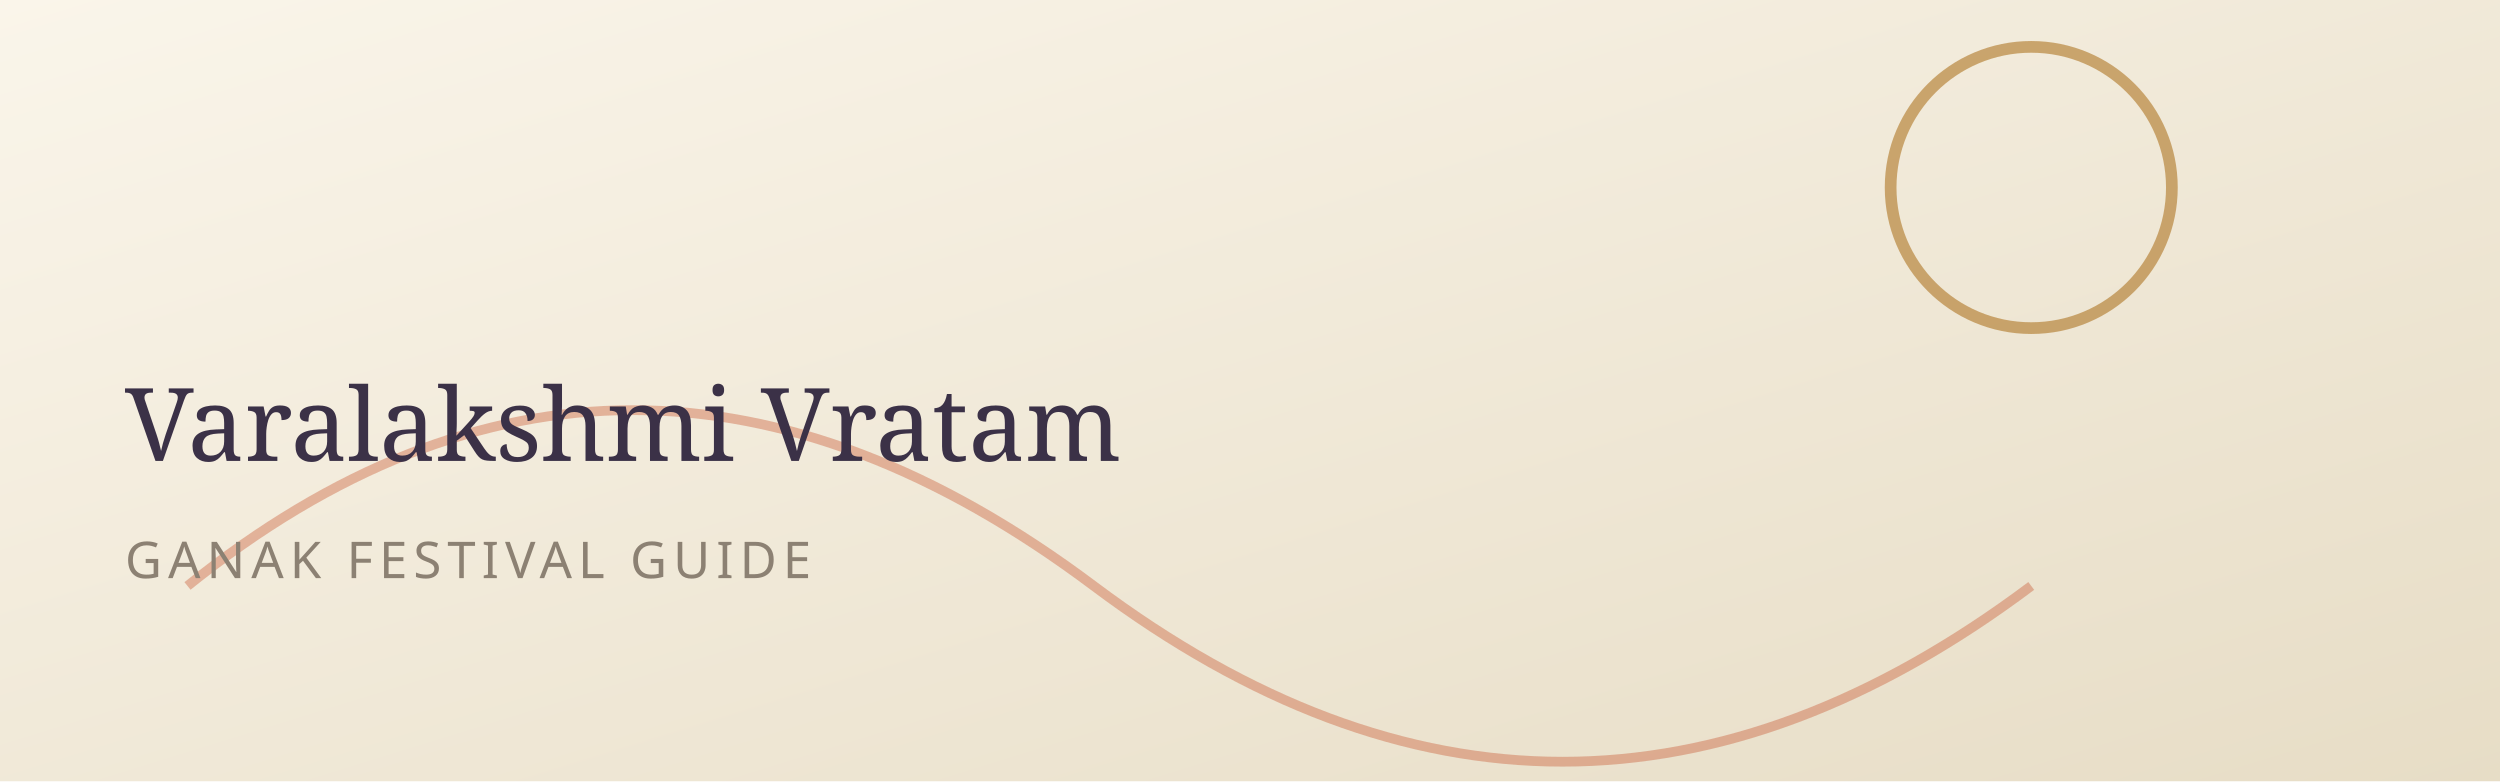
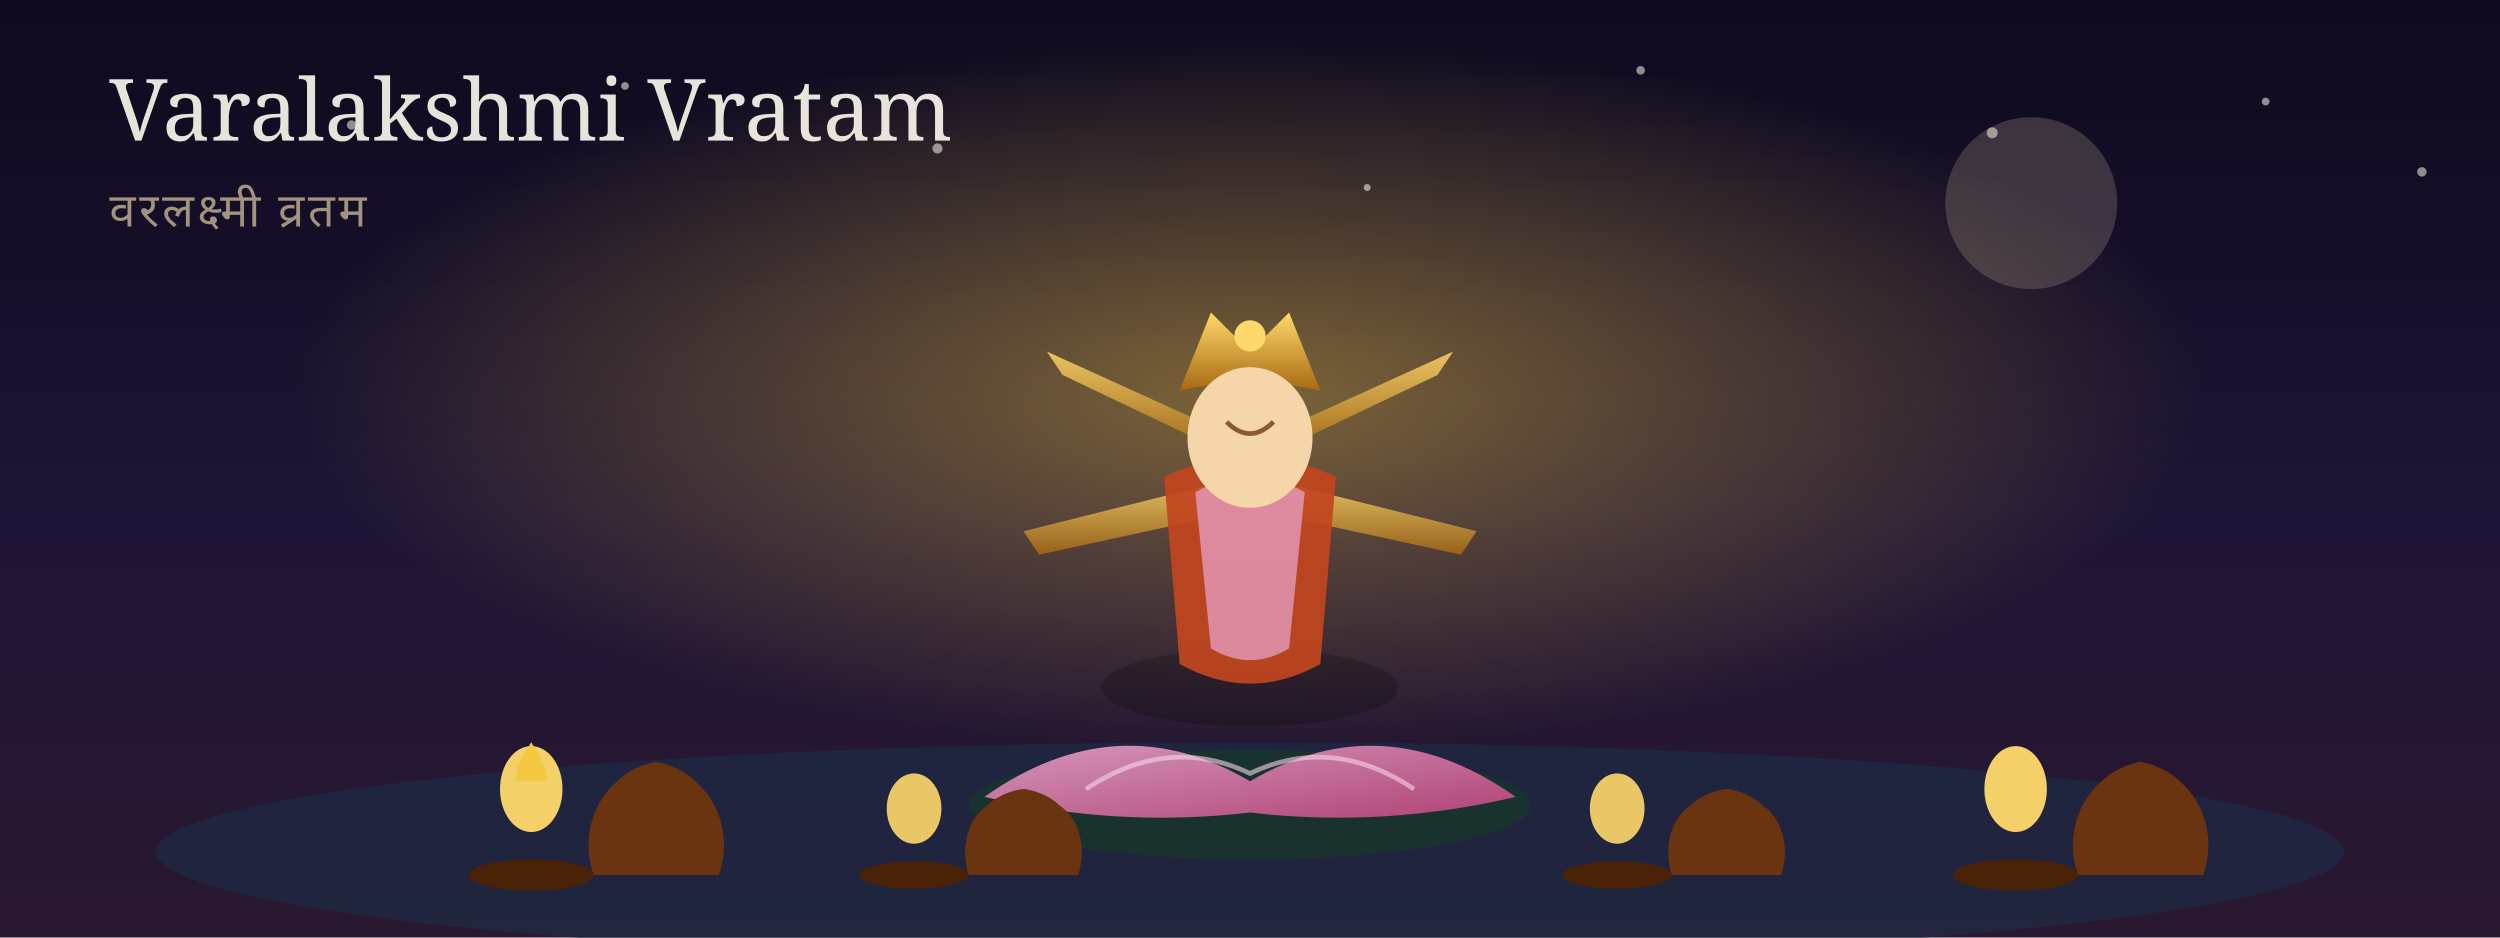
- <svg xmlns="http://www.w3.org/2000/svg" width="640" height="200" viewBox="0 0 640 200" role="img">
+ <svg xmlns="http://www.w3.org/2000/svg" width="640" height="240" viewBox="0 0 640 240" role="img" aria-label="Goddess Varalakshmi with kalash" data-subject="lakshmi">
  <defs>
-     <linearGradient id="g" x1="0" y1="0" x2="1" y2="1">
-       <stop offset="0%" stop-color="#FAF5EA" />
-       <stop offset="100%" stop-color="#E7DDC6" />
+     <linearGradient id="night" x1="0" y1="0" x2="0" y2="1">
+       <stop offset="0%" stop-color="#0F0A1E" />
+       <stop offset="55%" stop-color="#1E1435" />
+       <stop offset="100%" stop-color="#2A1830" />
+     </linearGradient>
+     <radialGradient id="halo" cx="50%" cy="42%" r="38%">
+       <stop offset="0%" stop-color="#F5C842" stop-opacity="0.45" />
+       <stop offset="100%" stop-color="#F5C842" stop-opacity="0" />
+     </radialGradient>
+     <linearGradient id="lotus" x1="0" y1="0" x2="1" y2="1">
+       <stop offset="0%" stop-color="#E8A0C8" />
+       <stop offset="100%" stop-color="#C2457E" />
+     </linearGradient>
+     <linearGradient id="gold" x1="0" y1="0" x2="0" y2="1">
+       <stop offset="0%" stop-color="#FFD86B" />
+       <stop offset="100%" stop-color="#A86A12" />
    </linearGradient>
  </defs>
-   <rect width="640" height="200" fill="url(#g)" />
-   <circle cx="520" cy="48" r="36" fill="none" stroke="#A86A12" stroke-width="3" opacity="0.55" />
-   <path d="M48 150 Q160 60 280 150 T520 150" fill="none" stroke="#C2451E" stroke-width="2.5" opacity="0.35" />
-   <text x="32" y="118" font-family="Georgia, serif" font-size="26" fill="#3B3147">Varalakshmi Vratam</text>
-   <text x="32" y="148" font-family="sans-serif" font-size="13" fill="#8C8173" letter-spacing="0.12em">GANAK FESTIVAL GUIDE</text>
+   <rect width="640" height="240" fill="url(#night)" />
+   <rect width="640" height="240" fill="url(#halo)" />
+   <g fill="#FAF5EA" opacity="0.55">
+     <circle cx="90" cy="32" r="1.2" />
+     <circle cx="160" cy="22" r="1" />
+     <circle cx="240" cy="38" r="1.3" />
+     <circle cx="420" cy="18" r="1.1" />
+     <circle cx="510" cy="34" r="1.4" />
+     <circle cx="580" cy="26" r="1" />
+     <circle cx="350" cy="48" r="0.9" />
+     <circle cx="620" cy="44" r="1.2" />
+   </g>
+   <circle cx="520" cy="52" r="22" fill="#F5E6B8" opacity="0.18" />
+   <ellipse cx="320" cy="218" rx="280" ry="28" fill="#1A3048" opacity="0.55" />
+   <g transform="translate(320,198)">
+     <ellipse cx="0" cy="8" rx="72" ry="14" fill="#163828" opacity="0.7" />
+     <path d="M-68 6 Q-34 -18 0 2 Q34 -18 68 6 Q34 14 0 10 Q-34 14 -68 6Z" fill="url(#lotus)" opacity="0.9" />
+     <path d="M-42 4 Q-21 -10 0 0 Q21 -10 42 4" fill="none" stroke="#F8D4E8" stroke-width="1.2" opacity="0.6" />
+   </g>
+   <g transform="translate(320,118)">
+     <ellipse cx="0" cy="58" rx="38" ry="10" fill="#000" opacity="0.2" />
+     <path d="M-8 -8 L-52 -28 L-48 -22 L-6 -2Z" fill="url(#gold)" opacity="0.85" />
+     <path d="M8 -8 L52 -28 L48 -22 L6 -2Z" fill="url(#gold)" opacity="0.85" />
+     <path d="M-10 6 L-58 18 L-54 24 L-8 14Z" fill="url(#gold)" opacity="0.8" />
+     <path d="M10 6 L58 18 L54 24 L8 14Z" fill="url(#gold)" opacity="0.8" />
+     <path d="M-22 4 Q0 -6 22 4 L18 52 Q0 62 -18 52Z" fill="#C2451E" opacity="0.92" />
+     <path d="M-14 8 Q0 0 14 8 L10 48 Q0 54 -10 48Z" fill="#E8A0C8" opacity="0.75" />
+     <path d="M-18 -18 L-10 -38 L0 -28 L10 -38 L18 -18 Q0 -22 -18 -18Z" fill="url(#gold)" />
+     <circle cx="0" cy="-32" r="4" fill="#FFD86B" />
+     <ellipse cx="0" cy="-6" rx="16" ry="18" fill="#F5D6A8" />
+     <path d="M-6 -10 Q0 -4 6 -10" fill="none" stroke="#8B5A2B" stroke-width="1.2" />
+   </g>
+   <g transform="translate(120,196)">
+     <path d="M0 28h32c-3-8-1-18 6-24 4-4 10-5 10-5s6 1 10 5c7 6 9 16 6 24H0z" fill="#6B3410" />
+     <ellipse cx="16" cy="28" rx="16" ry="4" fill="#4A2208" />
+     <ellipse cx="16" cy="6" rx="8" ry="11" fill="#FFD86B" opacity="0.95" />
+     <path d="M12 4c0-5 3-8 4-10 1 2 4 5 4 10" fill="#F5C842" />
+   </g>
+   <g transform="translate(220,202)">
+     <path d="M0 22h28c-2-6-1-14 5-18 3-3 8-4 9-4s6 1 9 4c6 4 7 12 5 18H0z" fill="#6B3410" />
+     <ellipse cx="14" cy="22" rx="14" ry="3.5" fill="#4A2208" />
+     <ellipse cx="14" cy="5" rx="7" ry="9" fill="#FFD86B" opacity="0.9" />
+   </g>
+   <g transform="translate(400,202)">
+     <path d="M0 22h28c-2-6-1-14 5-18 3-3 8-4 9-4s6 1 9 4c6 4 7 12 5 18H0z" fill="#6B3410" />
+     <ellipse cx="14" cy="22" rx="14" ry="3.5" fill="#4A2208" />
+     <ellipse cx="14" cy="5" rx="7" ry="9" fill="#FFD86B" opacity="0.9" />
+   </g>
+   <g transform="translate(500,196)">
+     <path d="M0 28h32c-3-8-1-18 6-24 4-4 10-5 10-5s6 1 10 5c7 6 9 16 6 24H0z" fill="#6B3410" />
+     <ellipse cx="16" cy="28" rx="16" ry="4" fill="#4A2208" />
+     <ellipse cx="16" cy="6" rx="8" ry="11" fill="#FFD86B" opacity="0.95" />
+   </g>
+   <text x="28" y="36" font-family="Georgia, 'Noto Serif Devanagari', serif" font-size="22" fill="#FAF5EA" opacity="0.92">Varalakshmi Vratam</text>
+   <text x="28" y="58" font-family="'Noto Sans Devanagari', sans-serif" font-size="12" fill="#C9B896" letter-spacing="0.08em" opacity="0.78">वरलक्ष्मी व्रतम</text>
</svg>
